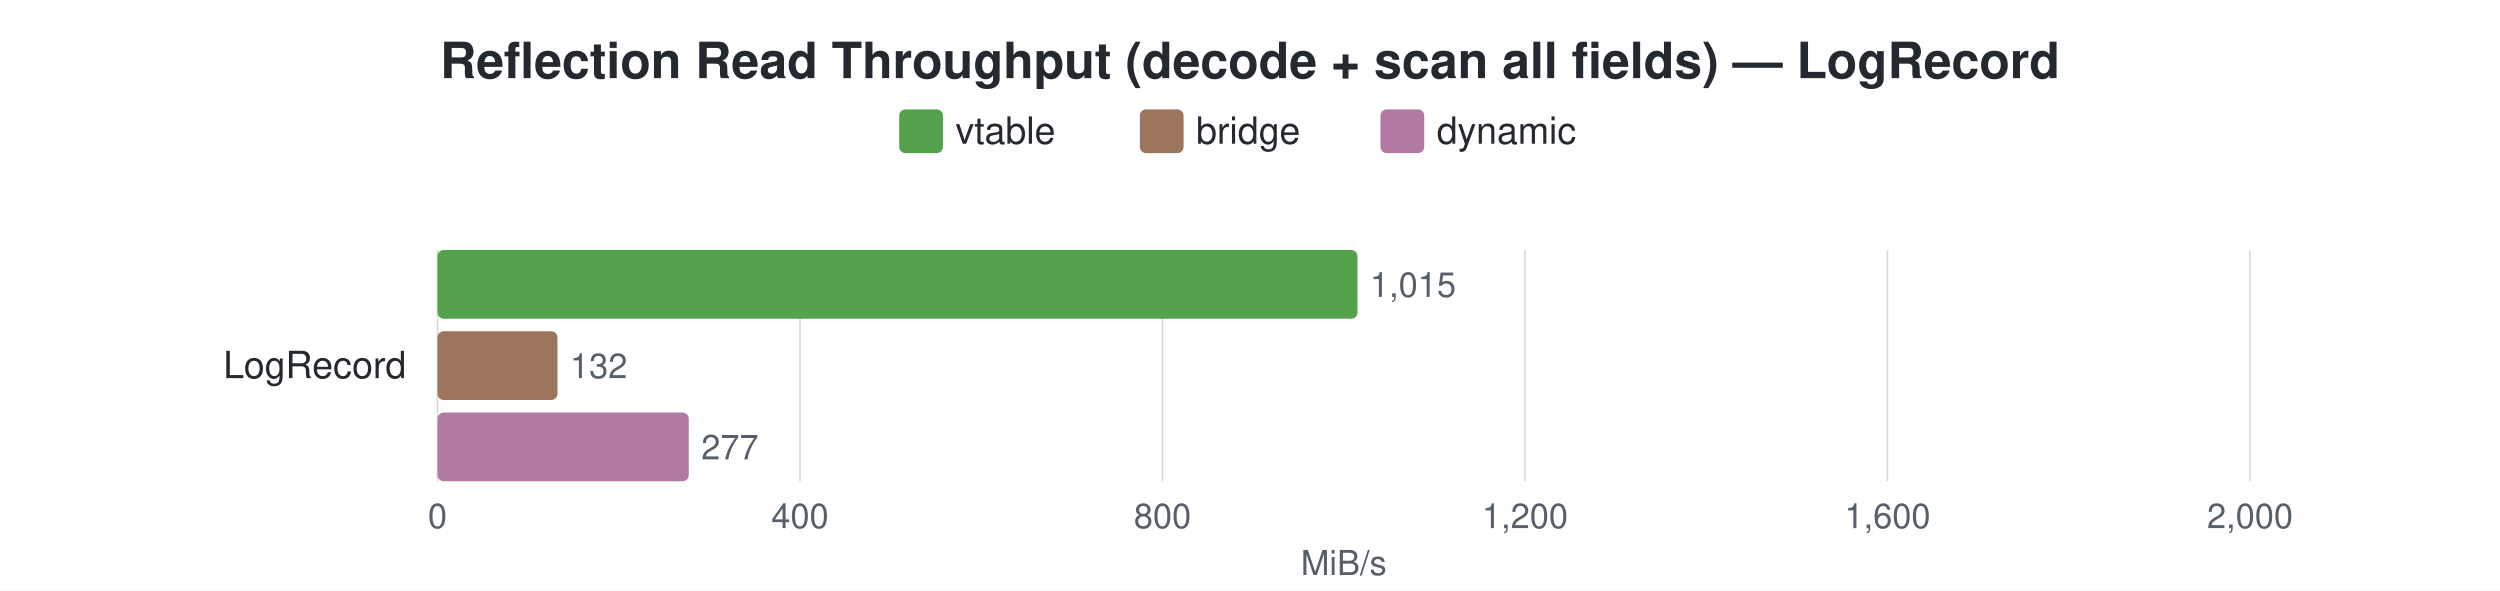
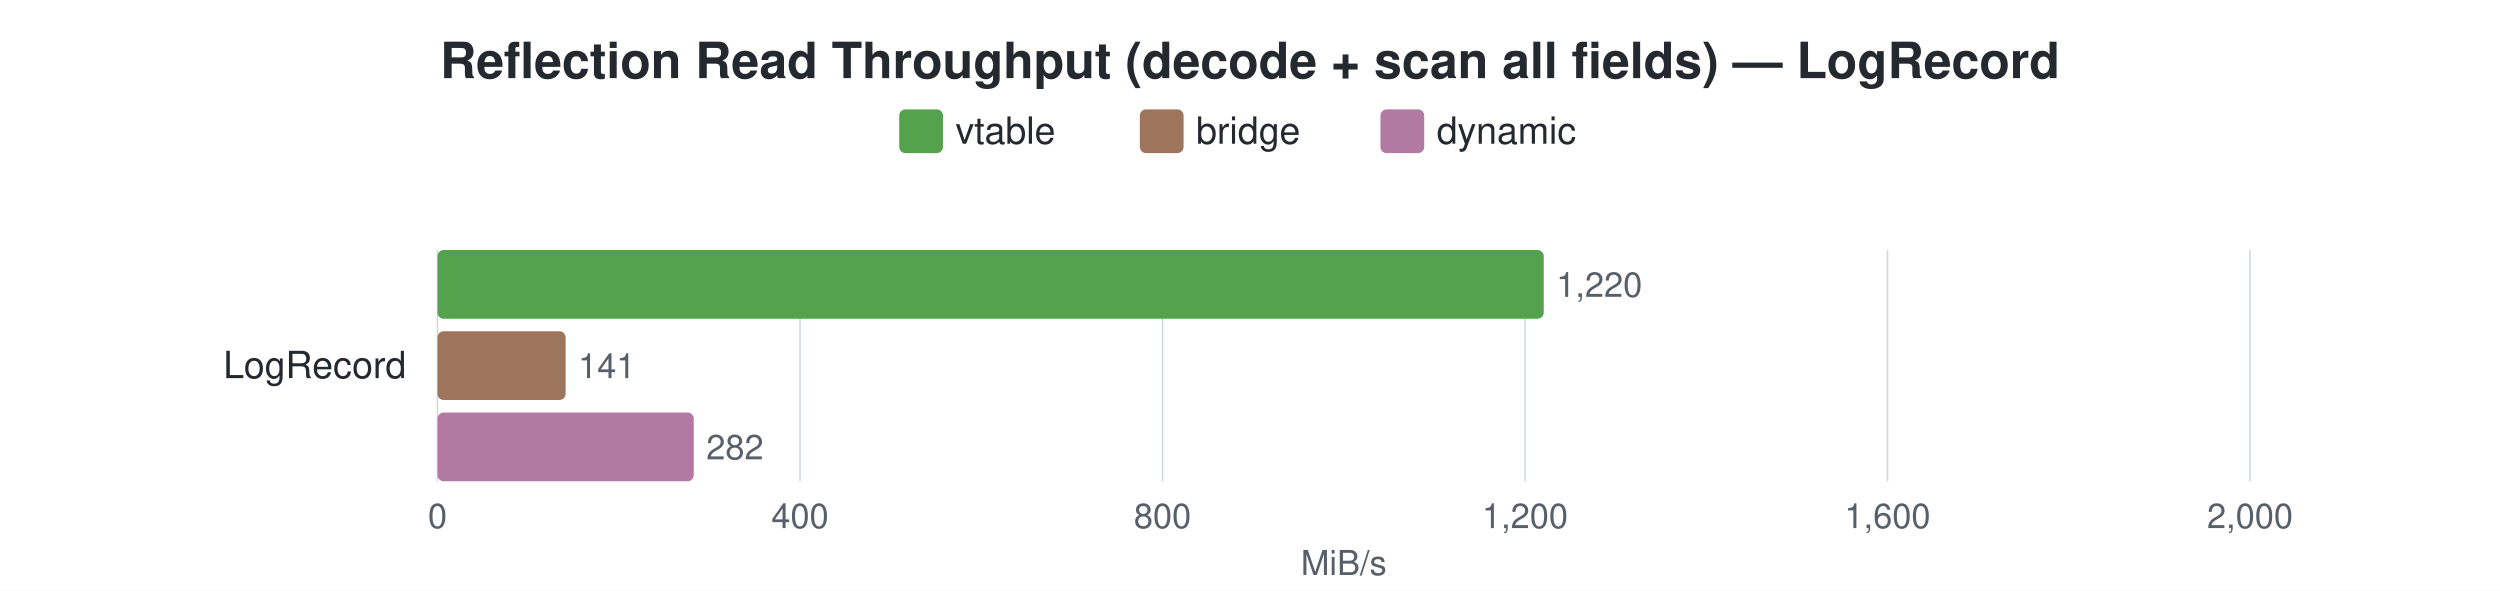
<svg xmlns="http://www.w3.org/2000/svg" width="800" height="189" viewBox="0 0 800 189">
  <style>
    text { font-family: -apple-system, BlinkMacSystemFont, "Segoe UI", Helvetica, Arial, sans-serif; }
    .title { font-size: 16px; font-weight: 600; fill: #24292f; }
    .label { font-size: 12px; fill: #24292f; }
    .value { font-size: 11px; fill: #57606a; }
    .axis-label { font-size: 11px; fill: #57606a; }
    .legend-text { font-size: 12px; fill: #24292f; }
    .grid { stroke: #d0d7de; stroke-width: 0.5; }
  </style>
  <rect width="100%" height="100%" fill="white" />
  <text x="400.0" y="25" text-anchor="middle" class="title">Reflection Read Throughput (decode + scan all fields) — LogRecord</text>
  <rect x="287.75" y="35" width="14" height="14" rx="2" fill="#54A24B" />
  <text x="305.75" y="46" class="legend-text">vtable</text>
  <rect x="364.75" y="35" width="14" height="14" rx="2" fill="#9D755D" />
  <text x="382.75" y="46" class="legend-text">bridge</text>
  <rect x="441.75" y="35" width="14" height="14" rx="2" fill="#B279A2" />
  <text x="459.75" y="46" class="legend-text">dynamic</text>
  <line x1="140.0" y1="80" x2="140.0" y2="154" class="grid" />
  <text x="140.0" y="169" text-anchor="middle" class="axis-label">0</text>
  <line x1="256.0" y1="80" x2="256.0" y2="154" class="grid" />
  <text x="256.0" y="169" text-anchor="middle" class="axis-label">400</text>
  <line x1="372.0" y1="80" x2="372.0" y2="154" class="grid" />
  <text x="372.0" y="169" text-anchor="middle" class="axis-label">800</text>
  <line x1="488.0" y1="80" x2="488.0" y2="154" class="grid" />
  <text x="488.0" y="169" text-anchor="middle" class="axis-label">1,200</text>
  <line x1="604.0" y1="80" x2="604.0" y2="154" class="grid" />
  <text x="604.0" y="169" text-anchor="middle" class="axis-label">1,600</text>
  <line x1="720.0" y1="80" x2="720.0" y2="154" class="grid" />
  <text x="720.0" y="169" text-anchor="middle" class="axis-label">2,000</text>
  <text x="430.0" y="184" text-anchor="middle" class="axis-label">MiB/s</text>
  <text x="130" y="121.0" text-anchor="end" class="label">LogRecord</text>
-   <rect x="140" y="80.0" width="294.4" height="22" rx="2" fill="#54A24B" />
-   <text x="438.4" y="95.0" class="value">1,015</text>
-   <rect x="140" y="106.0" width="38.4" height="22" rx="2" fill="#9D755D" />
-   <text x="182.4" y="121.0" class="value">132</text>
-   <rect x="140" y="132.0" width="80.4" height="22" rx="2" fill="#B279A2" />
-   <text x="224.4" y="147.0" class="value">277</text>
+   <rect x="140" y="80.0" width="354.0" height="22" rx="2" fill="#54A24B" />
+   <text x="498.0" y="95.0" class="value">1,220</text>
+   <rect x="140" y="106.0" width="41.0" height="22" rx="2" fill="#9D755D" />
+   <text x="185.0" y="121.0" class="value">141</text>
+   <rect x="140" y="132.0" width="82.0" height="22" rx="2" fill="#B279A2" />
+   <text x="226.0" y="147.0" class="value">282</text>
</svg>
